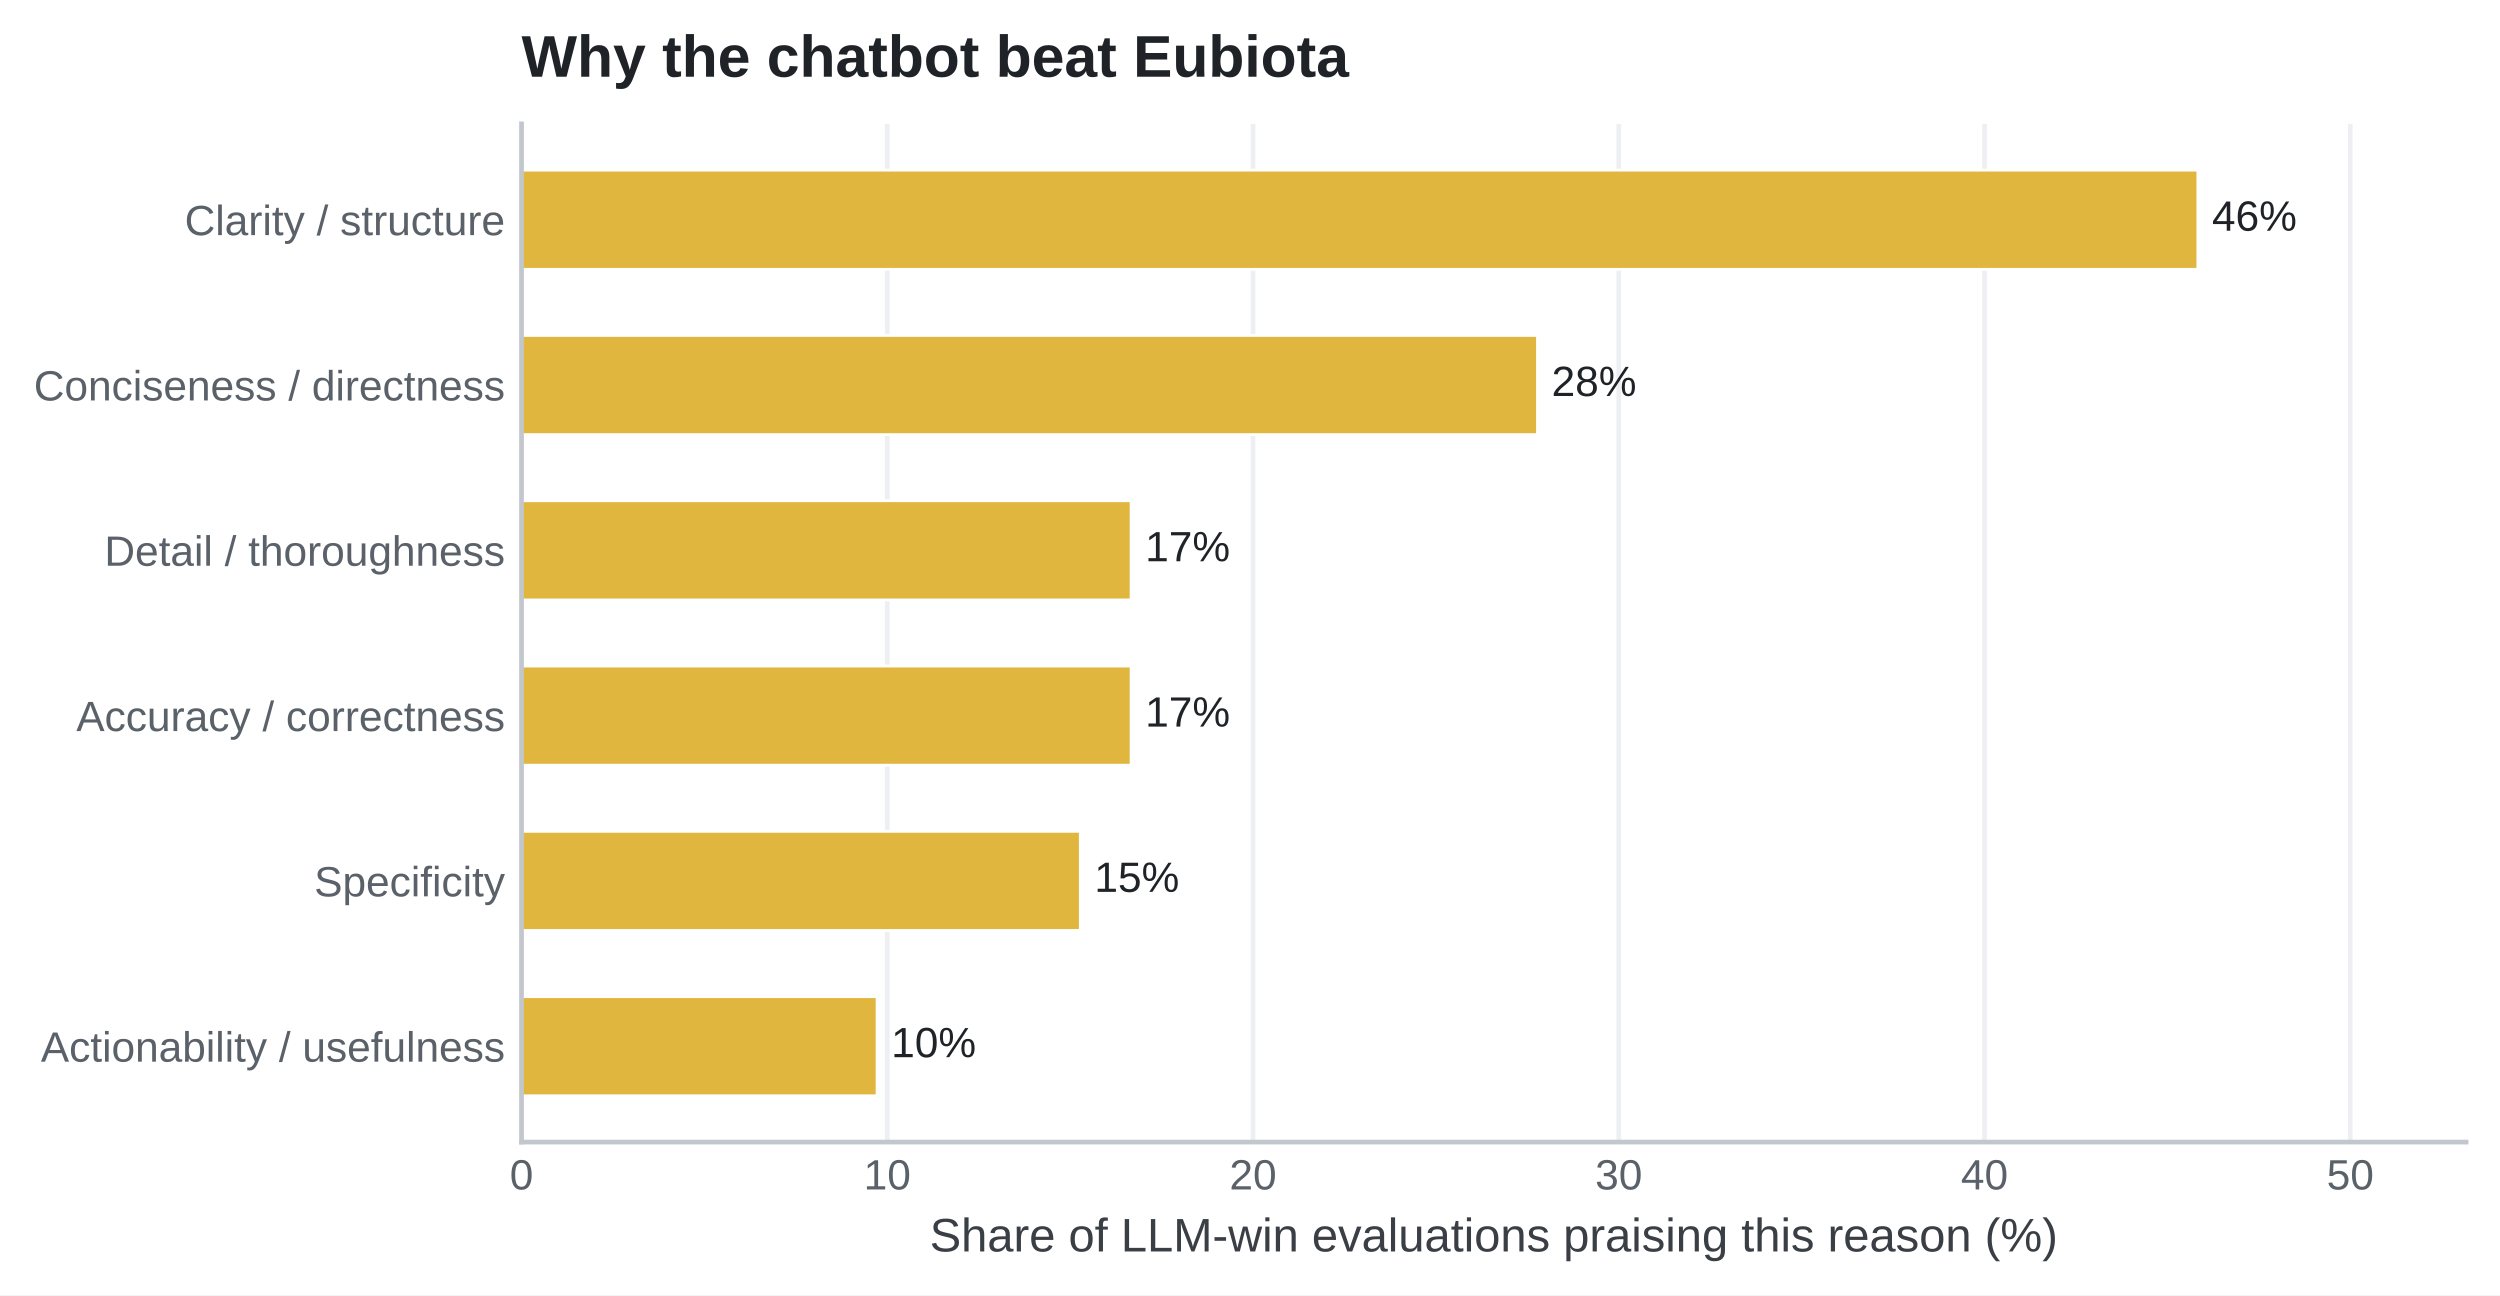
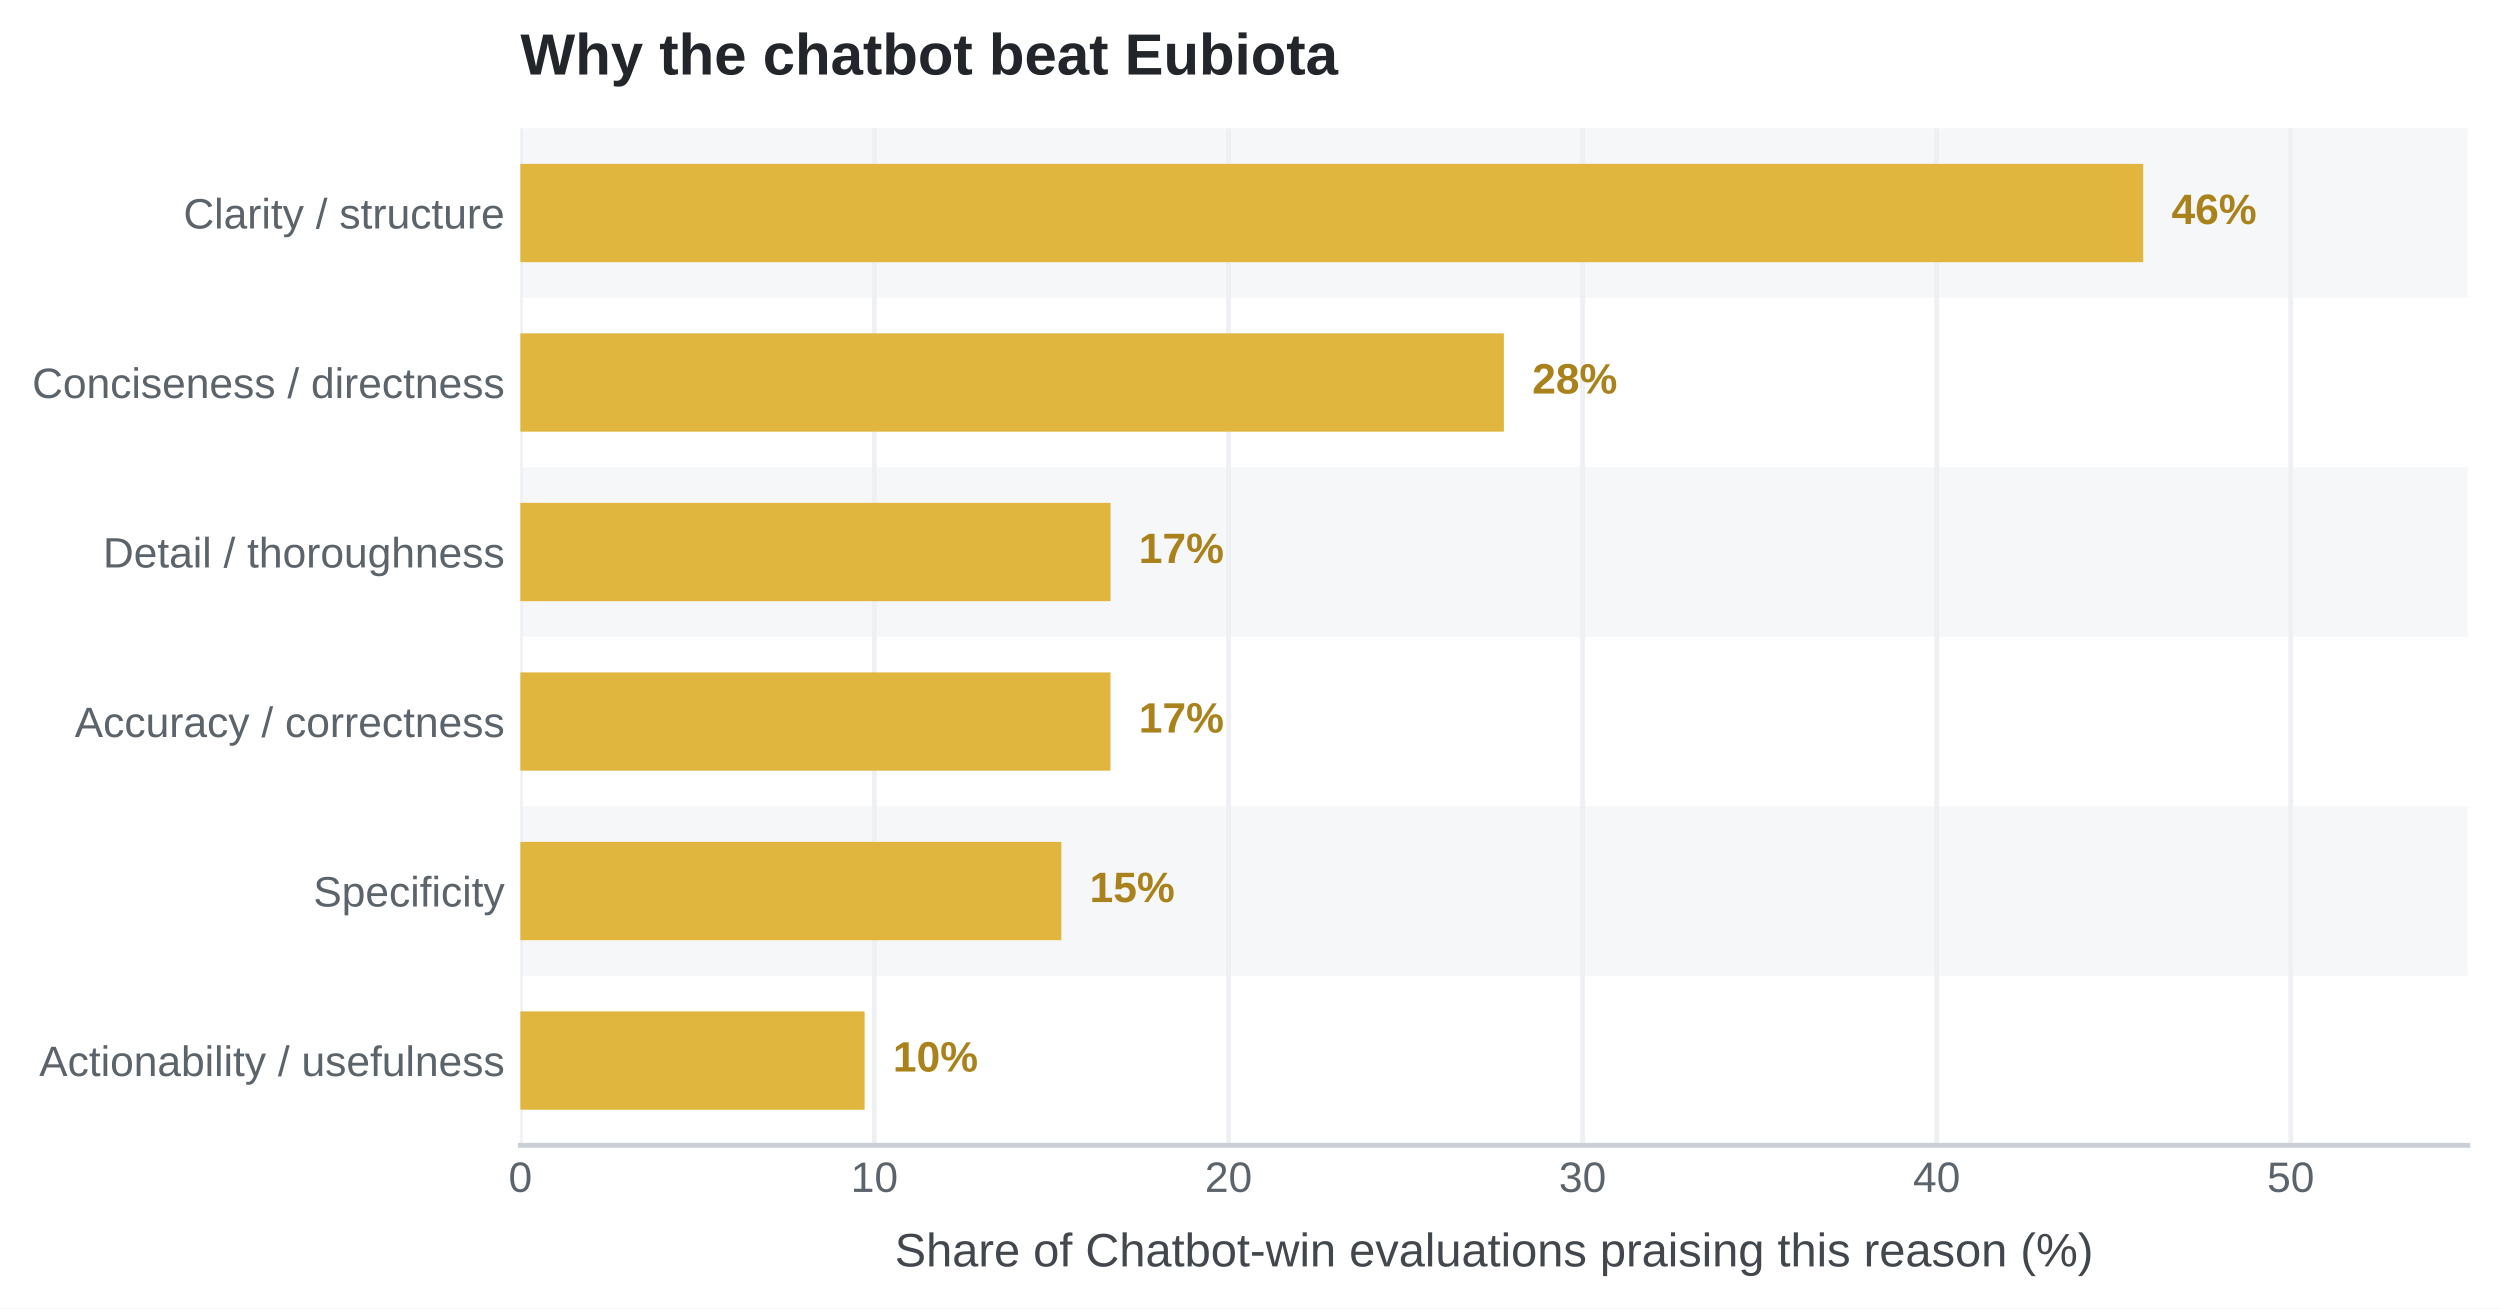
- <svg xmlns="http://www.w3.org/2000/svg" width="530.861pt" height="275.048pt" viewBox="0 0 530.861 275.048" version="1.1">
+ <svg xmlns="http://www.w3.org/2000/svg" width="558.738pt" height="292.438pt" viewBox="0 0 558.738 292.438" version="1.1">
  <defs>
    <style type="text/css">*{stroke-linejoin: round; stroke-linecap: butt}</style>
  </defs>
  <g id="figure_1">
    <g id="patch_1">
-       <path d="M 0 275.048  L 530.861 275.048  L 530.861 0  L 0 0  z " style="fill: #ffffff" />
+       <path d="M 0 292.438  L 558.738 292.438  L 558.738 0  L 0 0  z " style="fill: #ffffff" />
    </g>
    <g id="axes_1">
      <g id="patch_2">
-         <path d="M 110.741 242.516  L 523.661 242.516  L 523.661 26.3  L 110.741 26.3  z " style="fill: #ffffff" />
+         <path d="M 116.298 255.968  L 551.538 255.968  L 551.538 28.664  L 116.298 28.664  z " style="fill: #ffffff" />
+       </g>
+       <g id="patch_3">
+         <path d="M 116.298 28.664  L 551.538 28.664  L 551.538 66.548  L 116.298 66.548  z " clip-path="url(#pd696b46242)" style="fill: #f6f7f9" />
+       </g>
+       <g id="patch_4">
+         <path d="M 116.298 104.432  L 551.538 104.432  L 551.538 142.316  L 116.298 142.316  z " clip-path="url(#pd696b46242)" style="fill: #f6f7f9" />
+       </g>
+       <g id="patch_5">
+         <path d="M 116.298 180.2  L 551.538 180.2  L 551.538 218.084  L 116.298 218.084  z " clip-path="url(#pd696b46242)" style="fill: #f6f7f9" />
      </g>
      <g id="matplotlib.axis_1">
        <g id="xtick_1">
          <g id="line2d_1">
-             <path d="M 110.741 242.516  L 110.741 26.3  " clip-path="url(#p27a4127600)" style="fill: none; stroke: #edeff2; stroke-linecap: square" />
+             <path d="M 116.298 255.968  L 116.298 28.664  " clip-path="url(#pd696b46242)" style="fill: none; stroke: #eef0f3; stroke-width: 1.1; stroke-linecap: square" />
          </g>
          <g id="line2d_2" />
          <g id="text_1">
-             <text style="font-size: 9px; font-family: 'Arial'; text-anchor: middle; fill: #5a6169" x="110.741" y="252.569" transform="rotate(-0 110.7406 252.5686)">0</text>
+             <text style="font-size: 9.5px; font-family: 'Arial'; text-anchor: middle; fill: #5b636b" x="116.298" y="266.385" transform="rotate(-0 116.2984 266.3846)">0</text>
          </g>
        </g>
        <g id="xtick_2">
          <g id="line2d_3">
-             <path d="M 188.406 242.516  L 188.406 26.3  " clip-path="url(#p27a4127600)" style="fill: none; stroke: #edeff2; stroke-linecap: square" />
+             <path d="M 195.433 255.968  L 195.433 28.664  " clip-path="url(#pd696b46242)" style="fill: none; stroke: #eef0f3; stroke-width: 1.1; stroke-linecap: square" />
          </g>
          <g id="line2d_4" />
          <g id="text_2">
-             <text style="font-size: 9px; font-family: 'Arial'; text-anchor: middle; fill: #5a6169" x="188.406" y="252.569" transform="rotate(-0 188.4058 252.5686)">10</text>
+             <text style="font-size: 9.5px; font-family: 'Arial'; text-anchor: middle; fill: #5b636b" x="195.433" y="266.385" transform="rotate(-0 195.433 266.3846)">10</text>
          </g>
        </g>
        <g id="xtick_3">
          <g id="line2d_5">
-             <path d="M 266.071 242.516  L 266.071 26.3  " clip-path="url(#p27a4127600)" style="fill: none; stroke: #edeff2; stroke-linecap: square" />
+             <path d="M 274.568 255.968  L 274.568 28.664  " clip-path="url(#pd696b46242)" style="fill: none; stroke: #eef0f3; stroke-width: 1.1; stroke-linecap: square" />
          </g>
          <g id="line2d_6" />
          <g id="text_3">
-             <text style="font-size: 9px; font-family: 'Arial'; text-anchor: middle; fill: #5a6169" x="266.071" y="252.569" transform="rotate(-0 266.071 252.5686)">20</text>
+             <text style="font-size: 9.5px; font-family: 'Arial'; text-anchor: middle; fill: #5b636b" x="274.568" y="266.385" transform="rotate(-0 274.5675 266.3846)">20</text>
          </g>
        </g>
        <g id="xtick_4">
          <g id="line2d_7">
-             <path d="M 343.736 242.516  L 343.736 26.3  " clip-path="url(#p27a4127600)" style="fill: none; stroke: #edeff2; stroke-linecap: square" />
+             <path d="M 353.702 255.968  L 353.702 28.664  " clip-path="url(#pd696b46242)" style="fill: none; stroke: #eef0f3; stroke-width: 1.1; stroke-linecap: square" />
          </g>
          <g id="line2d_8" />
          <g id="text_4">
-             <text style="font-size: 9px; font-family: 'Arial'; text-anchor: middle; fill: #5a6169" x="343.736" y="252.569" transform="rotate(-0 343.7362 252.5686)">30</text>
+             <text style="font-size: 9.5px; font-family: 'Arial'; text-anchor: middle; fill: #5b636b" x="353.702" y="266.385" transform="rotate(-0 353.7021 266.3846)">30</text>
          </g>
        </g>
        <g id="xtick_5">
          <g id="line2d_9">
-             <path d="M 421.401 242.516  L 421.401 26.3  " clip-path="url(#p27a4127600)" style="fill: none; stroke: #edeff2; stroke-linecap: square" />
+             <path d="M 432.837 255.968  L 432.837 28.664  " clip-path="url(#pd696b46242)" style="fill: none; stroke: #eef0f3; stroke-width: 1.1; stroke-linecap: square" />
          </g>
          <g id="line2d_10" />
          <g id="text_5">
-             <text style="font-size: 9px; font-family: 'Arial'; text-anchor: middle; fill: #5a6169" x="421.401" y="252.569" transform="rotate(-0 421.4014 252.5686)">40</text>
+             <text style="font-size: 9.5px; font-family: 'Arial'; text-anchor: middle; fill: #5b636b" x="432.837" y="266.385" transform="rotate(-0 432.8366 266.3846)">40</text>
          </g>
        </g>
        <g id="xtick_6">
          <g id="line2d_11">
-             <path d="M 499.067 242.516  L 499.067 26.3  " clip-path="url(#p27a4127600)" style="fill: none; stroke: #edeff2; stroke-linecap: square" />
+             <path d="M 511.971 255.968  L 511.971 28.664  " clip-path="url(#pd696b46242)" style="fill: none; stroke: #eef0f3; stroke-width: 1.1; stroke-linecap: square" />
          </g>
          <g id="line2d_12" />
          <g id="text_6">
-             <text style="font-size: 9px; font-family: 'Arial'; text-anchor: middle; fill: #5a6169" x="499.067" y="252.569" transform="rotate(-0 499.0666 252.5686)">50</text>
+             <text style="font-size: 9.5px; font-family: 'Arial'; text-anchor: middle; fill: #5b636b" x="511.971" y="266.385" transform="rotate(-0 511.9712 266.3846)">50</text>
          </g>
        </g>
        <g id="text_7">
-           <text style="font-size: 10px; font-family: 'Arial'; text-anchor: middle; fill: #3a3f45" x="317.201" y="265.743" transform="rotate(-0 317.2006 265.7429)">Share of LLM-win evaluations praising this reason (%)</text>
+           <text style="font-size: 10.5px; font-family: 'Arial'; text-anchor: middle; fill: #41474d" x="333.918" y="283.028" transform="rotate(-0 333.9184 283.0282)">Share of Chatbot-win evaluations praising this reason (%)</text>
        </g>
      </g>
      <g id="matplotlib.axis_2">
        <g id="ytick_1">
          <g id="line2d_13" />
          <g id="text_8">
-             <text style="font-size: 9px; font-family: 'Arial'; text-anchor: end; fill: #5a6169" x="107.241" y="49.934" transform="rotate(-0 107.2406 49.93447)">Clarity / structure</text>
+             <text style="font-size: 9.5px; font-family: 'Arial'; text-anchor: end; fill: #5b636b" x="112.798" y="51.064" transform="rotate(-0 112.7984 51.06448)">Clarity / structure</text>
          </g>
        </g>
        <g id="ytick_2">
          <g id="line2d_14" />
          <g id="text_9">
-             <text style="font-size: 9px; font-family: 'Arial'; text-anchor: end; fill: #5a6169" x="107.241" y="85.034" transform="rotate(-0 107.2406 85.03446)">Conciseness / directness</text>
+             <text style="font-size: 9.5px; font-family: 'Arial'; text-anchor: end; fill: #5b636b" x="112.798" y="88.948" transform="rotate(-0 112.7984 88.94849)">Conciseness / directness</text>
          </g>
        </g>
        <g id="ytick_3">
          <g id="line2d_15" />
          <g id="text_10">
-             <text style="font-size: 9px; font-family: 'Arial'; text-anchor: end; fill: #5a6169" x="107.241" y="120.134" transform="rotate(-0 107.2406 120.1345)">Detail / thoroughness</text>
+             <text style="font-size: 9.5px; font-family: 'Arial'; text-anchor: end; fill: #5b636b" x="112.798" y="126.832" transform="rotate(-0 112.7984 126.8325)">Detail / thoroughness</text>
          </g>
        </g>
        <g id="ytick_4">
          <g id="line2d_16" />
          <g id="text_11">
-             <text style="font-size: 9px; font-family: 'Arial'; text-anchor: end; fill: #5a6169" x="107.241" y="155.234" transform="rotate(-0 107.2406 155.2345)">Accuracy / correctness</text>
+             <text style="font-size: 9.5px; font-family: 'Arial'; text-anchor: end; fill: #5b636b" x="112.798" y="164.716" transform="rotate(-0 112.7984 164.7165)">Accuracy / correctness</text>
          </g>
        </g>
        <g id="ytick_5">
          <g id="line2d_17" />
          <g id="text_12">
-             <text style="font-size: 9px; font-family: 'Arial'; text-anchor: end; fill: #5a6169" x="107.241" y="190.334" transform="rotate(-0 107.2406 190.3345)">Specificity</text>
+             <text style="font-size: 9.5px; font-family: 'Arial'; text-anchor: end; fill: #5b636b" x="112.798" y="202.6" transform="rotate(-0 112.7984 202.6005)">Specificity</text>
          </g>
        </g>
        <g id="ytick_6">
          <g id="line2d_18" />
          <g id="text_13">
-             <text style="font-size: 9px; font-family: 'Arial'; text-anchor: end; fill: #5a6169" x="107.241" y="225.434" transform="rotate(-0 107.2406 225.4345)">Actionability / usefulness</text>
+             <text style="font-size: 9.5px; font-family: 'Arial'; text-anchor: end; fill: #5b636b" x="112.798" y="240.484" transform="rotate(-0 112.7984 240.4845)">Actionability / usefulness</text>
          </g>
        </g>
      </g>
-       <g id="patch_3">
-         <path d="M 110.741 36.128  L 466.706 36.128  L 466.706 57.188  L 110.741 57.188  z " clip-path="url(#p27a4127600)" style="fill: #e0b63e; stroke: #ffffff; stroke-width: 0.6; stroke-linejoin: miter" />
-       </g>
-       <g id="patch_4">
-         <path d="M 110.741 71.228  L 326.477 71.228  L 326.477 92.288  L 110.741 92.288  z " clip-path="url(#p27a4127600)" style="fill: #e0b63e; stroke: #ffffff; stroke-width: 0.6; stroke-linejoin: miter" />
-       </g>
-       <g id="patch_5">
-         <path d="M 110.741 106.328  L 240.183 106.328  L 240.183 127.388  L 110.741 127.388  z " clip-path="url(#p27a4127600)" style="fill: #e0b63e; stroke: #ffffff; stroke-width: 0.6; stroke-linejoin: miter" />
-       </g>
      <g id="patch_6">
-         <path d="M 110.741 141.428  L 240.183 141.428  L 240.183 162.488  L 110.741 162.488  z " clip-path="url(#p27a4127600)" style="fill: #e0b63e; stroke: #ffffff; stroke-width: 0.6; stroke-linejoin: miter" />
+         <path d="M 116.298 255.968  L 551.538 255.968  " style="fill: none; stroke: #cbd0d6; stroke-width: 1.1; stroke-linejoin: miter; stroke-linecap: square" />
      </g>
      <g id="patch_7">
-         <path d="M 110.741 176.528  L 229.396 176.528  L 229.396 197.588  L 110.741 197.588  z " clip-path="url(#p27a4127600)" style="fill: #e0b63e; stroke: #ffffff; stroke-width: 0.6; stroke-linejoin: miter" />
+         <path d="M 116.298 36.62  L 478.998 36.62  L 478.998 58.593  L 116.298 58.593  z " clip-path="url(#pd696b46242)" style="fill: #e0b63e" />
      </g>
      <g id="patch_8">
-         <path d="M 110.741 211.628  L 186.248 211.628  L 186.248 232.688  L 110.741 232.688  z " clip-path="url(#p27a4127600)" style="fill: #e0b63e; stroke: #ffffff; stroke-width: 0.6; stroke-linejoin: miter" />
+         <path d="M 116.298 74.504  L 336.117 74.504  L 336.117 96.477  L 116.298 96.477  z " clip-path="url(#pd696b46242)" style="fill: #e0b63e" />
      </g>
      <g id="patch_9">
-         <path d="M 110.741 242.516  L 110.741 26.3  " style="fill: none; stroke: #c2c7cd; stroke-linejoin: miter; stroke-linecap: square" />
+         <path d="M 116.298 112.388  L 248.189 112.388  L 248.189 134.361  L 116.298 134.361  z " clip-path="url(#pd696b46242)" style="fill: #e0b63e" />
      </g>
      <g id="patch_10">
-         <path d="M 110.741 242.516  L 523.661 242.516  " style="fill: none; stroke: #c2c7cd; stroke-linejoin: miter; stroke-linecap: square" />
+         <path d="M 116.298 150.272  L 248.189 150.272  L 248.189 172.245  L 116.298 172.245  z " clip-path="url(#pd696b46242)" style="fill: #e0b63e" />
+       </g>
+       <g id="patch_11">
+         <path d="M 116.298 188.156  L 237.198 188.156  L 237.198 210.129  L 116.298 210.129  z " clip-path="url(#pd696b46242)" style="fill: #e0b63e" />
+       </g>
+       <g id="patch_12">
+         <path d="M 116.298 226.04  L 193.235 226.04  L 193.235 248.013  L 116.298 248.013  z " clip-path="url(#pd696b46242)" style="fill: #e0b63e" />
      </g>
      <g id="text_14">
-         <text style="font-size: 9px; font-family: 'Arial'; text-anchor: start; fill: #1f2328" x="469.706" y="48.987" transform="rotate(-0 469.7061 48.98744)">46%</text>
+         <text style="font-weight: 700; font-size: 9.5px; font-family: 'Arial'; text-anchor: start; fill: #a9821b" x="485.329" y="50.065" transform="rotate(-0 485.3292 50.06485)">46%</text>
      </g>
      <g id="text_15">
-         <text style="font-size: 9px; font-family: 'Arial'; text-anchor: start; fill: #1f2328" x="329.477" y="84.087" transform="rotate(-0 329.4773 84.08744)">28%</text>
+         <text style="font-weight: 700; font-size: 9.5px; font-family: 'Arial'; text-anchor: start; fill: #a9821b" x="342.447" y="87.949" transform="rotate(-0 342.4474 87.94885)">28%</text>
      </g>
      <g id="text_16">
-         <text style="font-size: 9px; font-family: 'Arial'; text-anchor: start; fill: #1f2328" x="243.183" y="119.187" transform="rotate(-0 243.1826 119.1874)">17%</text>
+         <text style="font-weight: 700; font-size: 9.5px; font-family: 'Arial'; text-anchor: start; fill: #a9821b" x="254.52" y="125.833" transform="rotate(-0 254.5201 125.8329)">17%</text>
      </g>
      <g id="text_17">
-         <text style="font-size: 9px; font-family: 'Arial'; text-anchor: start; fill: #1f2328" x="243.183" y="154.287" transform="rotate(-0 243.1826 154.2874)">17%</text>
+         <text style="font-weight: 700; font-size: 9.5px; font-family: 'Arial'; text-anchor: start; fill: #a9821b" x="254.52" y="163.717" transform="rotate(-0 254.5201 163.7169)">17%</text>
      </g>
      <g id="text_18">
-         <text style="font-size: 9px; font-family: 'Arial'; text-anchor: start; fill: #1f2328" x="232.396" y="189.387" transform="rotate(-0 232.3958 189.3874)">15%</text>
+         <text style="font-weight: 700; font-size: 9.5px; font-family: 'Arial'; text-anchor: start; fill: #a9821b" x="243.529" y="201.601" transform="rotate(-0 243.5292 201.6009)">15%</text>
      </g>
      <g id="text_19">
-         <text style="font-size: 9px; font-family: 'Arial'; text-anchor: start; fill: #1f2328" x="189.248" y="224.487" transform="rotate(-0 189.2485 224.4874)">10%</text>
+         <text style="font-weight: 700; font-size: 9.5px; font-family: 'Arial'; text-anchor: start; fill: #a9821b" x="199.566" y="239.485" transform="rotate(-0 199.5656 239.4849)">10%</text>
      </g>
      <g id="text_20">
-         <text style="font-weight: 700; font-size: 12.5px; font-family: 'Arial'; text-anchor: start; fill: #1f2328" x="110.741" y="16.3" transform="rotate(-0 110.7406 16.30034)">Why the chatbot beat Eubiota</text>
+         <text style="font-weight: 700; font-size: 13px; font-family: 'Arial'; text-anchor: start; fill: #22262b" x="116.298" y="16.664" transform="rotate(-0 116.2984 16.66436)">Why the chatbot beat Eubiota</text>
      </g>
    </g>
  </g>
  <defs>
-     <clipPath id="p27a4127600">
-       <rect x="110.741" y="26.3" width="412.92" height="216.216" />
+     <clipPath id="pd696b46242">
+       <rect x="116.298" y="28.664" width="435.24" height="227.304" />
    </clipPath>
  </defs>
</svg>
